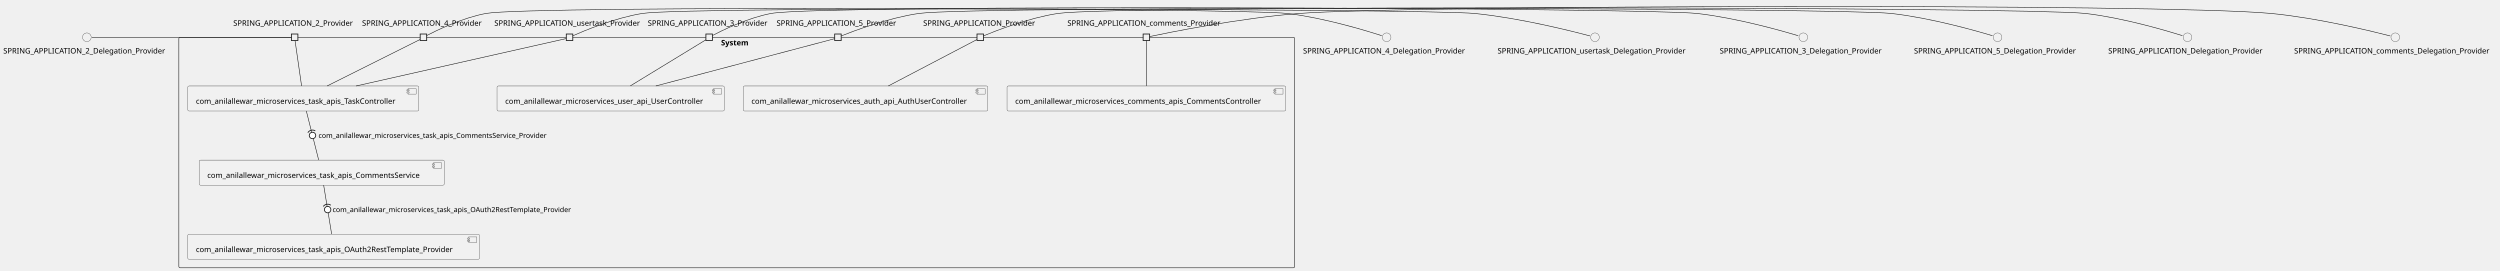
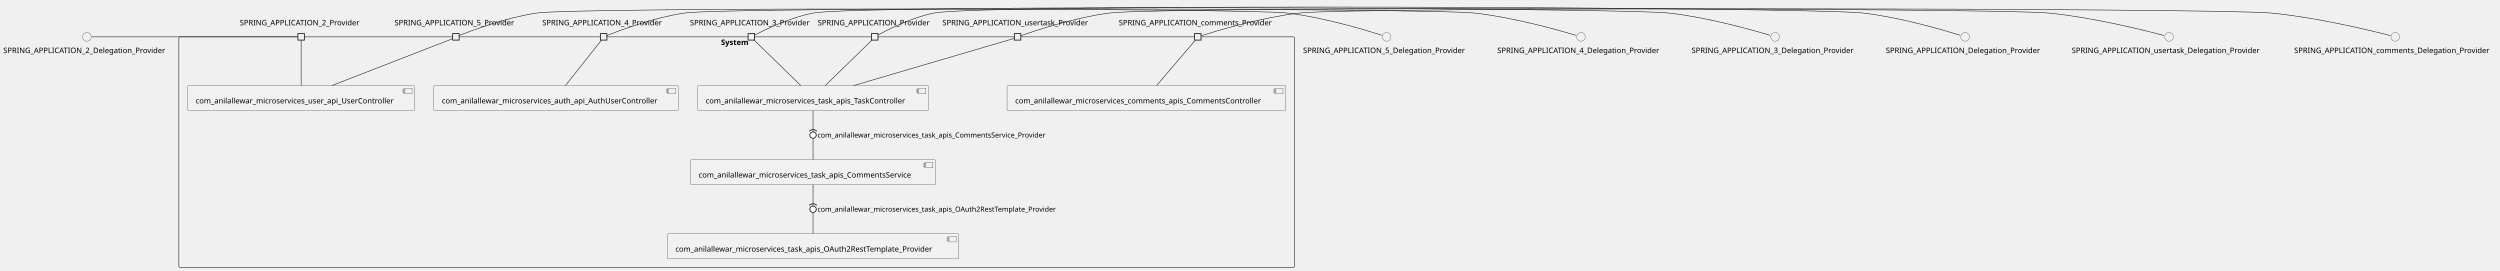
<svg xmlns="http://www.w3.org/2000/svg" xmlns:xlink="http://www.w3.org/1999/xlink" contentStyleType="text/css" height="500px" preserveAspectRatio="none" style="width:4620px;height:500px;background:#FFFFFF;" version="1.1" viewBox="0 0 4620 500" width="4620px" zoomAndPan="magnify">
  <defs />
  <g>
    <g id="cluster_System">
-       <rect fill="none" height="426" rx="2.5" ry="2.5" style="stroke:#181818;stroke-width:1.0;" width="2062" x="330.5" y="68.87" />
-       <text fill="#000000" font-family="sans-serif" font-size="14" font-weight="bold" lengthAdjust="spacing" textLength="58" x="1332.5" y="83.865">System</text>
+       <rect fill="none" height="426" rx="2.5" ry="2.5" style="stroke:#181818;stroke-width:1.0;" width="2062" x="330.5" y="68.11" />
+       <text fill="#000000" font-family="sans-serif" font-size="14" font-weight="bold" lengthAdjust="spacing" textLength="58" x="1332.5" y="83.105">System</text>
    </g>
    <g id="elem_com_anilallewar_microservices_auth_api_AuthUserController">
-       <a href="anilallewar-microservices-basics-spring-boot.repository#_gzcYcfbfEe6gdJ0TNJPuCg" target="_top" title="anilallewar-microservices-basics-spring-boot.repository#_gzcYcfbfEe6gdJ0TNJPuCg" xlink:actuate="onRequest" xlink:href="anilallewar-microservices-basics-spring-boot.repository#_gzcYcfbfEe6gdJ0TNJPuCg" xlink:show="new" xlink:title="anilallewar-microservices-basics-spring-boot.repository#_gzcYcfbfEe6gdJ0TNJPuCg" xlink:type="simple">
-         <rect fill="#F1F1F1" height="46.297" rx="2.5" ry="2.5" style="stroke:#181818;stroke-width:0.5;" width="452" x="1373.5" y="158.87" />
-         <rect fill="#F1F1F1" height="10" style="stroke:#181818;stroke-width:0.5;" width="15" x="1805.5" y="163.87" />
-         <rect fill="#F1F1F1" height="2" style="stroke:#181818;stroke-width:0.5;" width="4" x="1803.5" y="165.87" />
-         <rect fill="#F1F1F1" height="2" style="stroke:#181818;stroke-width:0.5;" width="4" x="1803.5" y="169.87" />
-         <text fill="#000000" font-family="sans-serif" font-size="14" lengthAdjust="spacing" textLength="412" x="1388.5" y="191.865">com_anilallewar_microservices_auth_api_AuthUserController</text>
+       <a href="anilallewar-microservices-basics-spring-boot.repository#_1knvCPeoEe60Z7TkMN8QNQ" target="_top" title="anilallewar-microservices-basics-spring-boot.repository#_1knvCPeoEe60Z7TkMN8QNQ" xlink:actuate="onRequest" xlink:href="anilallewar-microservices-basics-spring-boot.repository#_1knvCPeoEe60Z7TkMN8QNQ" xlink:show="new" xlink:title="anilallewar-microservices-basics-spring-boot.repository#_1knvCPeoEe60Z7TkMN8QNQ" xlink:type="simple">
+         <rect fill="#F1F1F1" height="46.297" rx="2.5" ry="2.5" style="stroke:#181818;stroke-width:0.5;" width="452" x="801.5" y="158.11" />
+         <rect fill="#F1F1F1" height="10" style="stroke:#181818;stroke-width:0.5;" width="15" x="1233.5" y="163.11" />
+         <rect fill="#F1F1F1" height="2" style="stroke:#181818;stroke-width:0.5;" width="4" x="1231.5" y="165.11" />
+         <rect fill="#F1F1F1" height="2" style="stroke:#181818;stroke-width:0.5;" width="4" x="1231.5" y="169.11" />
+         <text fill="#000000" font-family="sans-serif" font-size="14" lengthAdjust="spacing" textLength="412" x="816.5" y="191.105">com_anilallewar_microservices_auth_api_AuthUserController</text>
      </a>
    </g>
    <g id="elem_com_anilallewar_microservices_comments_apis_CommentsController">
-       <a href="anilallewar-microservices-basics-spring-boot.repository#_gzcYcfbfEe6gdJ0TNJPuCg" target="_top" title="anilallewar-microservices-basics-spring-boot.repository#_gzcYcfbfEe6gdJ0TNJPuCg" xlink:actuate="onRequest" xlink:href="anilallewar-microservices-basics-spring-boot.repository#_gzcYcfbfEe6gdJ0TNJPuCg" xlink:show="new" xlink:title="anilallewar-microservices-basics-spring-boot.repository#_gzcYcfbfEe6gdJ0TNJPuCg" xlink:type="simple">
-         <rect fill="#F1F1F1" height="46.297" rx="2.5" ry="2.5" style="stroke:#181818;stroke-width:0.5;" width="515" x="1861" y="158.87" />
-         <rect fill="#F1F1F1" height="10" style="stroke:#181818;stroke-width:0.5;" width="15" x="2356" y="163.87" />
-         <rect fill="#F1F1F1" height="2" style="stroke:#181818;stroke-width:0.5;" width="4" x="2354" y="165.87" />
-         <rect fill="#F1F1F1" height="2" style="stroke:#181818;stroke-width:0.5;" width="4" x="2354" y="169.87" />
-         <text fill="#000000" font-family="sans-serif" font-size="14" lengthAdjust="spacing" textLength="475" x="1876" y="191.865">com_anilallewar_microservices_comments_apis_CommentsController</text>
+       <a href="anilallewar-microservices-basics-spring-boot.repository#_1knvCPeoEe60Z7TkMN8QNQ" target="_top" title="anilallewar-microservices-basics-spring-boot.repository#_1knvCPeoEe60Z7TkMN8QNQ" xlink:actuate="onRequest" xlink:href="anilallewar-microservices-basics-spring-boot.repository#_1knvCPeoEe60Z7TkMN8QNQ" xlink:show="new" xlink:title="anilallewar-microservices-basics-spring-boot.repository#_1knvCPeoEe60Z7TkMN8QNQ" xlink:type="simple">
+         <rect fill="#F1F1F1" height="46.297" rx="2.5" ry="2.5" style="stroke:#181818;stroke-width:0.5;" width="515" x="1861" y="158.11" />
+         <rect fill="#F1F1F1" height="10" style="stroke:#181818;stroke-width:0.5;" width="15" x="2356" y="163.11" />
+         <rect fill="#F1F1F1" height="2" style="stroke:#181818;stroke-width:0.5;" width="4" x="2354" y="165.11" />
+         <rect fill="#F1F1F1" height="2" style="stroke:#181818;stroke-width:0.5;" width="4" x="2354" y="169.11" />
+         <text fill="#000000" font-family="sans-serif" font-size="14" lengthAdjust="spacing" textLength="475" x="1876" y="191.105">com_anilallewar_microservices_comments_apis_CommentsController</text>
      </a>
    </g>
    <g id="elem_com_anilallewar_microservices_task_apis_CommentsService">
-       <a href="anilallewar-microservices-basics-spring-boot.repository#_gzcYcfbfEe6gdJ0TNJPuCg" target="_top" title="anilallewar-microservices-basics-spring-boot.repository#_gzcYcfbfEe6gdJ0TNJPuCg" xlink:actuate="onRequest" xlink:href="anilallewar-microservices-basics-spring-boot.repository#_gzcYcfbfEe6gdJ0TNJPuCg" xlink:show="new" xlink:title="anilallewar-microservices-basics-spring-boot.repository#_gzcYcfbfEe6gdJ0TNJPuCg" xlink:type="simple">
-         <rect fill="#F1F1F1" height="46.297" rx="2.5" ry="2.5" style="stroke:#181818;stroke-width:0.5;" width="453" x="368" y="295.87" />
-         <rect fill="#F1F1F1" height="10" style="stroke:#181818;stroke-width:0.5;" width="15" x="801" y="300.87" />
-         <rect fill="#F1F1F1" height="2" style="stroke:#181818;stroke-width:0.5;" width="4" x="799" y="302.87" />
-         <rect fill="#F1F1F1" height="2" style="stroke:#181818;stroke-width:0.5;" width="4" x="799" y="306.87" />
-         <text fill="#000000" font-family="sans-serif" font-size="14" lengthAdjust="spacing" textLength="413" x="383" y="328.865">com_anilallewar_microservices_task_apis_CommentsService</text>
+       <a href="anilallewar-microservices-basics-spring-boot.repository#_1knvCPeoEe60Z7TkMN8QNQ" target="_top" title="anilallewar-microservices-basics-spring-boot.repository#_1knvCPeoEe60Z7TkMN8QNQ" xlink:actuate="onRequest" xlink:href="anilallewar-microservices-basics-spring-boot.repository#_1knvCPeoEe60Z7TkMN8QNQ" xlink:show="new" xlink:title="anilallewar-microservices-basics-spring-boot.repository#_1knvCPeoEe60Z7TkMN8QNQ" xlink:type="simple">
+         <rect fill="#F1F1F1" height="46.297" rx="2.5" ry="2.5" style="stroke:#181818;stroke-width:0.5;" width="453" x="1276" y="295.11" />
+         <rect fill="#F1F1F1" height="10" style="stroke:#181818;stroke-width:0.5;" width="15" x="1709" y="300.11" />
+         <rect fill="#F1F1F1" height="2" style="stroke:#181818;stroke-width:0.5;" width="4" x="1707" y="302.11" />
+         <rect fill="#F1F1F1" height="2" style="stroke:#181818;stroke-width:0.5;" width="4" x="1707" y="306.11" />
+         <text fill="#000000" font-family="sans-serif" font-size="14" lengthAdjust="spacing" textLength="413" x="1291" y="328.105">com_anilallewar_microservices_task_apis_CommentsService</text>
      </a>
    </g>
    <g id="elem_com_anilallewar_microservices_task_apis_OAuth2RestTemplate_Provider">
-       <a href="anilallewar-microservices-basics-spring-boot.repository#_gzcYcfbfEe6gdJ0TNJPuCg" target="_top" title="anilallewar-microservices-basics-spring-boot.repository#_gzcYcfbfEe6gdJ0TNJPuCg" xlink:actuate="onRequest" xlink:href="anilallewar-microservices-basics-spring-boot.repository#_gzcYcfbfEe6gdJ0TNJPuCg" xlink:show="new" xlink:title="anilallewar-microservices-basics-spring-boot.repository#_gzcYcfbfEe6gdJ0TNJPuCg" xlink:type="simple">
-         <rect fill="#F1F1F1" height="46.297" rx="2.5" ry="2.5" style="stroke:#181818;stroke-width:0.5;" width="539" x="347" y="432.87" />
-         <rect fill="#F1F1F1" height="10" style="stroke:#181818;stroke-width:0.5;" width="15" x="866" y="437.87" />
-         <rect fill="#F1F1F1" height="2" style="stroke:#181818;stroke-width:0.5;" width="4" x="864" y="439.87" />
-         <rect fill="#F1F1F1" height="2" style="stroke:#181818;stroke-width:0.5;" width="4" x="864" y="443.87" />
-         <text fill="#000000" font-family="sans-serif" font-size="14" lengthAdjust="spacing" textLength="499" x="362" y="465.865">com_anilallewar_microservices_task_apis_OAuth2RestTemplate_Provider</text>
+       <a href="anilallewar-microservices-basics-spring-boot.repository#_1knvCPeoEe60Z7TkMN8QNQ" target="_top" title="anilallewar-microservices-basics-spring-boot.repository#_1knvCPeoEe60Z7TkMN8QNQ" xlink:actuate="onRequest" xlink:href="anilallewar-microservices-basics-spring-boot.repository#_1knvCPeoEe60Z7TkMN8QNQ" xlink:show="new" xlink:title="anilallewar-microservices-basics-spring-boot.repository#_1knvCPeoEe60Z7TkMN8QNQ" xlink:type="simple">
+         <rect fill="#F1F1F1" height="46.297" rx="2.5" ry="2.5" style="stroke:#181818;stroke-width:0.5;" width="539" x="1233" y="432.11" />
+         <rect fill="#F1F1F1" height="10" style="stroke:#181818;stroke-width:0.5;" width="15" x="1752" y="437.11" />
+         <rect fill="#F1F1F1" height="2" style="stroke:#181818;stroke-width:0.5;" width="4" x="1750" y="439.11" />
+         <rect fill="#F1F1F1" height="2" style="stroke:#181818;stroke-width:0.5;" width="4" x="1750" y="443.11" />
+         <text fill="#000000" font-family="sans-serif" font-size="14" lengthAdjust="spacing" textLength="499" x="1248" y="465.105">com_anilallewar_microservices_task_apis_OAuth2RestTemplate_Provider</text>
      </a>
    </g>
    <g id="elem_com_anilallewar_microservices_task_apis_TaskController">
-       <a href="anilallewar-microservices-basics-spring-boot.repository#_gzcYcfbfEe6gdJ0TNJPuCg" target="_top" title="anilallewar-microservices-basics-spring-boot.repository#_gzcYcfbfEe6gdJ0TNJPuCg" xlink:actuate="onRequest" xlink:href="anilallewar-microservices-basics-spring-boot.repository#_gzcYcfbfEe6gdJ0TNJPuCg" xlink:show="new" xlink:title="anilallewar-microservices-basics-spring-boot.repository#_gzcYcfbfEe6gdJ0TNJPuCg" xlink:type="simple">
-         <rect fill="#F1F1F1" height="46.297" rx="2.5" ry="2.5" style="stroke:#181818;stroke-width:0.5;" width="427" x="347" y="158.87" />
-         <rect fill="#F1F1F1" height="10" style="stroke:#181818;stroke-width:0.5;" width="15" x="754" y="163.87" />
-         <rect fill="#F1F1F1" height="2" style="stroke:#181818;stroke-width:0.5;" width="4" x="752" y="165.87" />
-         <rect fill="#F1F1F1" height="2" style="stroke:#181818;stroke-width:0.5;" width="4" x="752" y="169.87" />
-         <text fill="#000000" font-family="sans-serif" font-size="14" lengthAdjust="spacing" textLength="387" x="362" y="191.865">com_anilallewar_microservices_task_apis_TaskController</text>
+       <a href="anilallewar-microservices-basics-spring-boot.repository#_1knvCPeoEe60Z7TkMN8QNQ" target="_top" title="anilallewar-microservices-basics-spring-boot.repository#_1knvCPeoEe60Z7TkMN8QNQ" xlink:actuate="onRequest" xlink:href="anilallewar-microservices-basics-spring-boot.repository#_1knvCPeoEe60Z7TkMN8QNQ" xlink:show="new" xlink:title="anilallewar-microservices-basics-spring-boot.repository#_1knvCPeoEe60Z7TkMN8QNQ" xlink:type="simple">
+         <rect fill="#F1F1F1" height="46.297" rx="2.5" ry="2.5" style="stroke:#181818;stroke-width:0.5;" width="427" x="1289" y="158.11" />
+         <rect fill="#F1F1F1" height="10" style="stroke:#181818;stroke-width:0.5;" width="15" x="1696" y="163.11" />
+         <rect fill="#F1F1F1" height="2" style="stroke:#181818;stroke-width:0.5;" width="4" x="1694" y="165.11" />
+         <rect fill="#F1F1F1" height="2" style="stroke:#181818;stroke-width:0.5;" width="4" x="1694" y="169.11" />
+         <text fill="#000000" font-family="sans-serif" font-size="14" lengthAdjust="spacing" textLength="387" x="1304" y="191.105">com_anilallewar_microservices_task_apis_TaskController</text>
      </a>
    </g>
    <g id="elem_com_anilallewar_microservices_user_api_UserController">
-       <a href="anilallewar-microservices-basics-spring-boot.repository#_gzcYcfbfEe6gdJ0TNJPuCg" target="_top" title="anilallewar-microservices-basics-spring-boot.repository#_gzcYcfbfEe6gdJ0TNJPuCg" xlink:actuate="onRequest" xlink:href="anilallewar-microservices-basics-spring-boot.repository#_gzcYcfbfEe6gdJ0TNJPuCg" xlink:show="new" xlink:title="anilallewar-microservices-basics-spring-boot.repository#_gzcYcfbfEe6gdJ0TNJPuCg" xlink:type="simple">
-         <rect fill="#F1F1F1" height="46.297" rx="2.5" ry="2.5" style="stroke:#181818;stroke-width:0.5;" width="420" x="918.5" y="158.87" />
-         <rect fill="#F1F1F1" height="10" style="stroke:#181818;stroke-width:0.5;" width="15" x="1318.5" y="163.87" />
-         <rect fill="#F1F1F1" height="2" style="stroke:#181818;stroke-width:0.5;" width="4" x="1316.5" y="165.87" />
-         <rect fill="#F1F1F1" height="2" style="stroke:#181818;stroke-width:0.5;" width="4" x="1316.5" y="169.87" />
-         <text fill="#000000" font-family="sans-serif" font-size="14" lengthAdjust="spacing" textLength="380" x="933.5" y="191.865">com_anilallewar_microservices_user_api_UserController</text>
+       <a href="anilallewar-microservices-basics-spring-boot.repository#_1knvCPeoEe60Z7TkMN8QNQ" target="_top" title="anilallewar-microservices-basics-spring-boot.repository#_1knvCPeoEe60Z7TkMN8QNQ" xlink:actuate="onRequest" xlink:href="anilallewar-microservices-basics-spring-boot.repository#_1knvCPeoEe60Z7TkMN8QNQ" xlink:show="new" xlink:title="anilallewar-microservices-basics-spring-boot.repository#_1knvCPeoEe60Z7TkMN8QNQ" xlink:type="simple">
+         <rect fill="#F1F1F1" height="46.297" rx="2.5" ry="2.5" style="stroke:#181818;stroke-width:0.5;" width="420" x="346.5" y="158.11" />
+         <rect fill="#F1F1F1" height="10" style="stroke:#181818;stroke-width:0.5;" width="15" x="746.5" y="163.11" />
+         <rect fill="#F1F1F1" height="2" style="stroke:#181818;stroke-width:0.5;" width="4" x="744.5" y="165.11" />
+         <rect fill="#F1F1F1" height="2" style="stroke:#181818;stroke-width:0.5;" width="4" x="744.5" y="169.11" />
+         <text fill="#000000" font-family="sans-serif" font-size="14" lengthAdjust="spacing" textLength="380" x="361.5" y="191.105">com_anilallewar_microservices_user_api_UserController</text>
      </a>
    </g>
-     <text fill="#000000" font-family="sans-serif" font-size="14" lengthAdjust="spacing" textLength="227" x="431" y="47.568">SPRING_APPLICATION_2_Provider</text>
-     <rect fill="#F1F1F1" height="12" style="stroke:#181818;stroke-width:1.5;" width="12" x="538.5" y="62.87" />
-     <text fill="#000000" font-family="sans-serif" font-size="14" lengthAdjust="spacing" textLength="227" x="1197" y="47.568">SPRING_APPLICATION_3_Provider</text>
-     <rect fill="#F1F1F1" height="12" style="stroke:#181818;stroke-width:1.5;" width="12" x="1304.5" y="62.87" />
-     <text fill="#000000" font-family="sans-serif" font-size="14" lengthAdjust="spacing" textLength="227" x="669" y="47.568">SPRING_APPLICATION_4_Provider</text>
-     <rect fill="#F1F1F1" height="12" style="stroke:#181818;stroke-width:1.5;" width="12" x="776.5" y="62.87" />
-     <text fill="#000000" font-family="sans-serif" font-size="14" lengthAdjust="spacing" textLength="227" x="1435" y="47.568">SPRING_APPLICATION_5_Provider</text>
-     <rect fill="#F1F1F1" height="12" style="stroke:#181818;stroke-width:1.5;" width="12" x="1542.5" y="62.87" />
-     <text fill="#000000" font-family="sans-serif" font-size="14" lengthAdjust="spacing" textLength="211" x="1706" y="47.568">SPRING_APPLICATION_Provider</text>
-     <rect fill="#F1F1F1" height="12" style="stroke:#181818;stroke-width:1.5;" width="12" x="1805.5" y="62.87" />
-     <text fill="#000000" font-family="sans-serif" font-size="14" lengthAdjust="spacing" textLength="292" x="1972.5" y="47.568">SPRING_APPLICATION_comments_Provider</text>
-     <rect fill="#F1F1F1" height="12" style="stroke:#181818;stroke-width:1.5;" width="12" x="2112.5" y="62.87" />
-     <text fill="#000000" font-family="sans-serif" font-size="14" lengthAdjust="spacing" textLength="278" x="913.5" y="47.568">SPRING_APPLICATION_usertask_Provider</text>
-     <rect fill="#F1F1F1" height="12" style="stroke:#181818;stroke-width:1.5;" width="12" x="1046.5" y="62.87" />
+     <text fill="#000000" font-family="sans-serif" font-size="14" lengthAdjust="spacing" textLength="227" x="443" y="46.808">SPRING_APPLICATION_2_Provider</text>
+     <rect fill="#F1F1F1" height="12" style="stroke:#181818;stroke-width:1.5;" width="12" x="550.5" y="62.11" />
+     <text fill="#000000" font-family="sans-serif" font-size="14" lengthAdjust="spacing" textLength="227" x="1275" y="46.808">SPRING_APPLICATION_3_Provider</text>
+     <rect fill="#F1F1F1" height="12" style="stroke:#181818;stroke-width:1.5;" width="12" x="1382.5" y="62.11" />
+     <text fill="#000000" font-family="sans-serif" font-size="14" lengthAdjust="spacing" textLength="227" x="1002" y="46.808">SPRING_APPLICATION_4_Provider</text>
+     <rect fill="#F1F1F1" height="12" style="stroke:#181818;stroke-width:1.5;" width="12" x="1109.5" y="62.11" />
+     <text fill="#000000" font-family="sans-serif" font-size="14" lengthAdjust="spacing" textLength="227" x="729" y="46.808">SPRING_APPLICATION_5_Provider</text>
+     <rect fill="#F1F1F1" height="12" style="stroke:#181818;stroke-width:1.5;" width="12" x="836.5" y="62.11" />
+     <text fill="#000000" font-family="sans-serif" font-size="14" lengthAdjust="spacing" textLength="211" x="1511" y="46.808">SPRING_APPLICATION_Provider</text>
+     <rect fill="#F1F1F1" height="12" style="stroke:#181818;stroke-width:1.5;" width="12" x="1610.5" y="62.11" />
+     <text fill="#000000" font-family="sans-serif" font-size="14" lengthAdjust="spacing" textLength="292" x="2067.5" y="46.808">SPRING_APPLICATION_comments_Provider</text>
+     <rect fill="#F1F1F1" height="12" style="stroke:#181818;stroke-width:1.5;" width="12" x="2207.5" y="62.11" />
+     <text fill="#000000" font-family="sans-serif" font-size="14" lengthAdjust="spacing" textLength="278" x="1741.5" y="46.808">SPRING_APPLICATION_usertask_Provider</text>
+     <rect fill="#F1F1F1" height="12" style="stroke:#181818;stroke-width:1.5;" width="12" x="1874.5" y="62.11" />
    <g id="elem_SPRING_APPLICATION_2_Delegation_Provider">
-       <ellipse cx="160.5" cy="68.87" fill="#F1F1F1" rx="8" ry="8" style="stroke:#181818;stroke-width:0.5;" />
-       <text fill="#000000" font-family="sans-serif" font-size="14" lengthAdjust="spacing" textLength="309" x="6" y="98.865">SPRING_APPLICATION_2_Delegation_Provider</text>
+       <ellipse cx="160.5" cy="68.11" fill="#F1F1F1" rx="8" ry="8" style="stroke:#181818;stroke-width:0.5;" />
+       <text fill="#000000" font-family="sans-serif" font-size="14" lengthAdjust="spacing" textLength="309" x="6" y="98.105">SPRING_APPLICATION_2_Delegation_Provider</text>
    </g>
    <g id="elem_SPRING_APPLICATION_3_Delegation_Provider">
-       <ellipse cx="3332.5" cy="68.87" fill="#F1F1F1" rx="8" ry="8" style="stroke:#181818;stroke-width:0.5;" />
-       <text fill="#000000" font-family="sans-serif" font-size="14" lengthAdjust="spacing" textLength="309" x="3178" y="98.865">SPRING_APPLICATION_3_Delegation_Provider</text>
+       <ellipse cx="3280.5" cy="68.11" fill="#F1F1F1" rx="8" ry="8" style="stroke:#181818;stroke-width:0.5;" />
+       <text fill="#000000" font-family="sans-serif" font-size="14" lengthAdjust="spacing" textLength="309" x="3126" y="98.105">SPRING_APPLICATION_3_Delegation_Provider</text>
    </g>
    <g id="elem_SPRING_APPLICATION_4_Delegation_Provider">
-       <ellipse cx="2562.5" cy="68.87" fill="#F1F1F1" rx="8" ry="8" style="stroke:#181818;stroke-width:0.5;" />
-       <text fill="#000000" font-family="sans-serif" font-size="14" lengthAdjust="spacing" textLength="309" x="2408" y="98.865">SPRING_APPLICATION_4_Delegation_Provider</text>
+       <ellipse cx="2921.5" cy="68.11" fill="#F1F1F1" rx="8" ry="8" style="stroke:#181818;stroke-width:0.5;" />
+       <text fill="#000000" font-family="sans-serif" font-size="14" lengthAdjust="spacing" textLength="309" x="2767" y="98.105">SPRING_APPLICATION_4_Delegation_Provider</text>
    </g>
    <g id="elem_SPRING_APPLICATION_5_Delegation_Provider">
-       <ellipse cx="3691.5" cy="68.87" fill="#F1F1F1" rx="8" ry="8" style="stroke:#181818;stroke-width:0.5;" />
-       <text fill="#000000" font-family="sans-serif" font-size="14" lengthAdjust="spacing" textLength="309" x="3537" y="98.865">SPRING_APPLICATION_5_Delegation_Provider</text>
+       <ellipse cx="2562.5" cy="68.11" fill="#F1F1F1" rx="8" ry="8" style="stroke:#181818;stroke-width:0.5;" />
+       <text fill="#000000" font-family="sans-serif" font-size="14" lengthAdjust="spacing" textLength="309" x="2408" y="98.105">SPRING_APPLICATION_5_Delegation_Provider</text>
    </g>
    <g id="elem_SPRING_APPLICATION_Delegation_Provider">
-       <ellipse cx="4042.5" cy="68.87" fill="#F1F1F1" rx="8" ry="8" style="stroke:#181818;stroke-width:0.5;" />
-       <text fill="#000000" font-family="sans-serif" font-size="14" lengthAdjust="spacing" textLength="293" x="3896" y="98.865">SPRING_APPLICATION_Delegation_Provider</text>
+       <ellipse cx="3631.5" cy="68.11" fill="#F1F1F1" rx="8" ry="8" style="stroke:#181818;stroke-width:0.5;" />
+       <text fill="#000000" font-family="sans-serif" font-size="14" lengthAdjust="spacing" textLength="293" x="3485" y="98.105">SPRING_APPLICATION_Delegation_Provider</text>
    </g>
    <g id="elem_SPRING_APPLICATION_comments_Delegation_Provider">
-       <ellipse cx="4426.5" cy="68.87" fill="#F1F1F1" rx="8" ry="8" style="stroke:#181818;stroke-width:0.5;" />
-       <text fill="#000000" font-family="sans-serif" font-size="14" lengthAdjust="spacing" textLength="374" x="4239.5" y="98.865">SPRING_APPLICATION_comments_Delegation_Provider</text>
+       <ellipse cx="4426.5" cy="68.11" fill="#F1F1F1" rx="8" ry="8" style="stroke:#181818;stroke-width:0.5;" />
+       <text fill="#000000" font-family="sans-serif" font-size="14" lengthAdjust="spacing" textLength="374" x="4239.5" y="98.105">SPRING_APPLICATION_comments_Delegation_Provider</text>
    </g>
    <g id="elem_SPRING_APPLICATION_usertask_Delegation_Provider">
-       <ellipse cx="2947.5" cy="68.87" fill="#F1F1F1" rx="8" ry="8" style="stroke:#181818;stroke-width:0.5;" />
-       <text fill="#000000" font-family="sans-serif" font-size="14" lengthAdjust="spacing" textLength="360" x="2767.5" y="98.865">SPRING_APPLICATION_usertask_Delegation_Provider</text>
+       <ellipse cx="4008.5" cy="68.11" fill="#F1F1F1" rx="8" ry="8" style="stroke:#181818;stroke-width:0.5;" />
+       <text fill="#000000" font-family="sans-serif" font-size="14" lengthAdjust="spacing" textLength="360" x="3828.5" y="98.105">SPRING_APPLICATION_usertask_Delegation_Provider</text>
    </g>
    <g id="link_SPRING_APPLICATION_2_Delegation_Provider_SPRING_APPLICATION_2_Provider">
-       <path d="M169.83,68.87 C221.55,68.87 497.77,68.87 538.49,68.87 " fill="none" id="SPRING_APPLICATION_2_Delegation_Provider-SPRING_APPLICATION_2_Provider" style="stroke:#181818;stroke-width:1.0;" />
+       <path d="M169.73,68.11 C222.11,68.11 508.14,68.11 550.31,68.11 " fill="none" id="SPRING_APPLICATION_2_Delegation_Provider-SPRING_APPLICATION_2_Provider" style="stroke:#181818;stroke-width:1.0;" />
    </g>
-     <g id="link_SPRING_APPLICATION_2_Provider_com_anilallewar_microservices_task_apis_TaskController">
-       <path d="M545.23,74.93 C547.33,89.52 553.5,132.33 557.33,158.85 " fill="none" id="SPRING_APPLICATION_2_Provider-com_anilallewar_microservices_task_apis_TaskController" style="stroke:#181818;stroke-width:1.0;" />
+     <g id="link_SPRING_APPLICATION_2_Provider_com_anilallewar_microservices_user_api_UserController">
+       <path d="M556.5,74.17 C556.5,88.76 556.5,131.57 556.5,158.09 " fill="none" id="SPRING_APPLICATION_2_Provider-com_anilallewar_microservices_user_api_UserController" style="stroke:#181818;stroke-width:1.0;" />
    </g>
    <g id="link_SPRING_APPLICATION_3_Delegation_Provider_SPRING_APPLICATION_3_Provider">
-       <path d="M3323.22,66.02 C3295.27,57.61 3209.32,32.98 3136,24.87 C3041.52,14.42 1518.46,7.53 1425,24.87 C1381.66,32.91 1333.55,56.72 1316.72,65.53 " fill="none" id="SPRING_APPLICATION_3_Delegation_Provider-SPRING_APPLICATION_3_Provider" style="stroke:#181818;stroke-width:1.0;" />
+       <path d="M3271.22,65.26 C3243.27,56.85 3157.32,32.22 3084,24.11 C2996.7,14.46 1589.36,8.09 1503,24.11 C1459.66,32.15 1411.55,55.96 1394.72,64.77 " fill="none" id="SPRING_APPLICATION_3_Delegation_Provider-SPRING_APPLICATION_3_Provider" style="stroke:#181818;stroke-width:1.0;" />
    </g>
-     <g id="link_SPRING_APPLICATION_3_Provider_com_anilallewar_microservices_user_api_UserController">
-       <path d="M1304.44,73.56 C1283.04,86.62 1209.83,131.27 1164.87,158.69 " fill="none" id="SPRING_APPLICATION_3_Provider-com_anilallewar_microservices_user_api_UserController" style="stroke:#181818;stroke-width:1.0;" />
+     <g id="link_SPRING_APPLICATION_3_Provider_com_anilallewar_microservices_task_apis_TaskController">
+       <path d="M1393.69,74.17 C1408.68,88.76 1452.64,131.57 1479.88,158.09 " fill="none" id="SPRING_APPLICATION_3_Provider-com_anilallewar_microservices_task_apis_TaskController" style="stroke:#181818;stroke-width:1.0;" />
    </g>
    <g id="link_SPRING_APPLICATION_4_Delegation_Provider_SPRING_APPLICATION_4_Provider">
-       <path d="M2553.47,65.9 C2527.03,57.38 2447.32,32.95 2379,24.87 C2297.29,15.21 978.92,9.98 898,24.87 C854.1,32.95 805.29,56.95 788.53,65.66 " fill="none" id="SPRING_APPLICATION_4_Delegation_Provider-SPRING_APPLICATION_4_Provider" style="stroke:#181818;stroke-width:1.0;" />
+       <path d="M2912.22,65.26 C2884.27,56.85 2798.32,32.22 2725,24.11 C2644.38,15.19 1345.28,12.54 1265,24.11 C1207.69,32.37 1141.73,57.57 1121.62,65.61 " fill="none" id="SPRING_APPLICATION_4_Delegation_Provider-SPRING_APPLICATION_4_Provider" style="stroke:#181818;stroke-width:1.0;" />
    </g>
-     <g id="link_SPRING_APPLICATION_4_Provider_com_anilallewar_microservices_task_apis_TaskController">
-       <path d="M776.1,73.07 C751.28,85.48 660.12,131.06 604.6,158.82 " fill="none" id="SPRING_APPLICATION_4_Provider-com_anilallewar_microservices_task_apis_TaskController" style="stroke:#181818;stroke-width:1.0;" />
+     <g id="link_SPRING_APPLICATION_4_Provider_com_anilallewar_microservices_auth_api_AuthUserController">
+       <path d="M1111.49,74.17 C1099.92,88.76 1065.99,131.57 1044.96,158.09 " fill="none" id="SPRING_APPLICATION_4_Provider-com_anilallewar_microservices_auth_api_AuthUserController" style="stroke:#181818;stroke-width:1.0;" />
    </g>
    <g id="link_SPRING_APPLICATION_5_Delegation_Provider_SPRING_APPLICATION_5_Provider">
-       <path d="M3682.22,66.02 C3654.27,57.61 3568.32,32.98 3495,24.87 C3395.77,13.9 1796.81,10.63 1698,24.87 C1640.69,33.13 1574.73,58.33 1554.62,66.37 " fill="none" id="SPRING_APPLICATION_5_Delegation_Provider-SPRING_APPLICATION_5_Provider" style="stroke:#181818;stroke-width:1.0;" />
+       <path d="M2553.47,65.14 C2527.03,56.62 2447.32,32.19 2379,24.11 C2302.48,15.06 1068.27,13.12 992,24.11 C934.69,32.37 868.73,57.57 848.62,65.61 " fill="none" id="SPRING_APPLICATION_5_Delegation_Provider-SPRING_APPLICATION_5_Provider" style="stroke:#181818;stroke-width:1.0;" />
    </g>
    <g id="link_SPRING_APPLICATION_5_Provider_com_anilallewar_microservices_user_api_UserController">
-       <path d="M1542.24,71.53 C1506.11,81.07 1322.16,129.69 1212.06,158.79 " fill="none" id="SPRING_APPLICATION_5_Provider-com_anilallewar_microservices_user_api_UserController" style="stroke:#181818;stroke-width:1.0;" />
+       <path d="M836.26,71.53 C807.55,82.68 686.4,129.69 613.27,158.08 " fill="none" id="SPRING_APPLICATION_5_Provider-com_anilallewar_microservices_user_api_UserController" style="stroke:#181818;stroke-width:1.0;" />
    </g>
    <g id="link_SPRING_APPLICATION_Delegation_Provider_SPRING_APPLICATION_Provider">
-       <path d="M4033.22,65.9 C4006.04,57.38 3924.11,32.94 3854,24.87 C3749.19,12.8 2059.33,9.23 1955,24.87 C1900.11,33.1 1837.22,58.09 1817.64,66.26 " fill="none" id="SPRING_APPLICATION_Delegation_Provider-SPRING_APPLICATION_Provider" style="stroke:#181818;stroke-width:1.0;" />
+       <path d="M3622.22,65.14 C3595.04,56.62 3513.11,32.18 3443,24.11 C3348.24,13.2 1819.65,6 1726,24.11 C1684.56,32.12 1638.91,55.73 1622.66,64.65 " fill="none" id="SPRING_APPLICATION_Delegation_Provider-SPRING_APPLICATION_Provider" style="stroke:#181818;stroke-width:1.0;" />
    </g>
-     <g id="link_SPRING_APPLICATION_Provider_com_anilallewar_microservices_auth_api_AuthUserController">
-       <path d="M1805.38,73.07 C1781.69,85.48 1694.64,131.06 1641.61,158.82 " fill="none" id="SPRING_APPLICATION_Provider-com_anilallewar_microservices_auth_api_AuthUserController" style="stroke:#181818;stroke-width:1.0;" />
+     <g id="link_SPRING_APPLICATION_Provider_com_anilallewar_microservices_task_apis_TaskController">
+       <path d="M1611.31,74.17 C1596.32,88.76 1552.36,131.57 1525.12,158.09 " fill="none" id="SPRING_APPLICATION_Provider-com_anilallewar_microservices_task_apis_TaskController" style="stroke:#181818;stroke-width:1.0;" />
    </g>
    <g id="link_SPRING_APPLICATION_comments_Delegation_Provider_SPRING_APPLICATION_comments_Provider">
-       <path d="M4417.41,66.48 C4386.69,58.55 4283.83,33.12 4197,24.87 C3998.34,6 2599.96,9.47 2401,24.87 C2289.16,33.53 2154.62,61.19 2124.62,67.56 " fill="none" id="SPRING_APPLICATION_comments_Delegation_Provider-SPRING_APPLICATION_comments_Provider" style="stroke:#181818;stroke-width:1.0;" />
+       <path d="M4417.41,65.72 C4386.69,57.79 4283.83,32.36 4197,24.11 C4097.67,14.67 2500.12,12.64 2401,24.11 C2328.26,32.53 2242.76,58.74 2219.56,66.15 " fill="none" id="SPRING_APPLICATION_comments_Delegation_Provider-SPRING_APPLICATION_comments_Provider" style="stroke:#181818;stroke-width:1.0;" />
    </g>
    <g id="link_SPRING_APPLICATION_comments_Provider_com_anilallewar_microservices_comments_apis_CommentsController">
-       <path d="M2118.5,74.93 C2118.5,89.52 2118.5,132.33 2118.5,158.85 " fill="none" id="SPRING_APPLICATION_comments_Provider-com_anilallewar_microservices_comments_apis_CommentsController" style="stroke:#181818;stroke-width:1.0;" />
+       <path d="M2209.17,74.17 C2196.68,88.76 2160.05,131.57 2137.35,158.09 " fill="none" id="SPRING_APPLICATION_comments_Provider-com_anilallewar_microservices_comments_apis_CommentsController" style="stroke:#181818;stroke-width:1.0;" />
    </g>
    <g id="link_SPRING_APPLICATION_usertask_Delegation_Provider_SPRING_APPLICATION_usertask_Provider">
-       <path d="M2938.27,66.37 C2908,58.31 2808.86,33.08 2725,24.87 C2639.96,16.54 1271.38,11.42 1187,24.87 C1135.81,33.03 1077.63,57.63 1058.76,66.03 " fill="none" id="SPRING_APPLICATION_usertask_Delegation_Provider-SPRING_APPLICATION_usertask_Provider" style="stroke:#181818;stroke-width:1.0;" />
+       <path d="M3999.27,65.61 C3969,57.55 3869.86,32.32 3786,24.11 C3690.01,14.71 2145.67,11.9 2050,24.11 C1984.56,32.47 1908.27,58.27 1886.55,65.94 " fill="none" id="SPRING_APPLICATION_usertask_Delegation_Provider-SPRING_APPLICATION_usertask_Provider" style="stroke:#181818;stroke-width:1.0;" />
    </g>
    <g id="link_SPRING_APPLICATION_usertask_Provider_com_anilallewar_microservices_task_apis_TaskController">
-       <path d="M1046.28,71.27 C1006.76,80.19 788.22,129.49 658.1,158.85 " fill="none" id="SPRING_APPLICATION_usertask_Provider-com_anilallewar_microservices_task_apis_TaskController" style="stroke:#181818;stroke-width:1.0;" />
+       <path d="M1874.25,70.94 C1840.32,80.91 1676.03,129.15 1577.57,158.07 " fill="none" id="SPRING_APPLICATION_usertask_Provider-com_anilallewar_microservices_task_apis_TaskController" style="stroke:#181818;stroke-width:1.0;" />
    </g>
    <g id="link_com_anilallewar_microservices_task_apis_TaskController_com_anilallewar_microservices_task_apis_CommentsService">
-       <path d="M566.11,205.16 C572.41,230.18 582.57,270.52 588.88,295.54 " fill="none" id="com_anilallewar_microservices_task_apis_TaskController-com_anilallewar_microservices_task_apis_CommentsService" style="stroke:#181818;stroke-width:1.0;" />
-       <text fill="#000000" font-family="sans-serif" font-size="13" lengthAdjust="spacing" textLength="447" x="588.5" y="254.937">com_anilallewar_microservices_task_apis_CommentsService_Provider</text>
-       <path d="M582.621,241.766 A10,10 0 0 0 568.907 245.22" fill="none" style="stroke:#181818;stroke-width:1.5;" />
-       <ellipse cx="577.491" cy="250.35" fill="#FFFFFF" rx="6" ry="6" style="stroke:#181818;stroke-width:1.5;" />
+       <path d="M1502.5,204.4 C1502.5,229.42 1502.5,269.76 1502.5,294.78 " fill="none" id="com_anilallewar_microservices_task_apis_TaskController-com_anilallewar_microservices_task_apis_CommentsService" style="stroke:#181818;stroke-width:1.0;" />
+       <text fill="#000000" font-family="sans-serif" font-size="13" lengthAdjust="spacing" textLength="447" x="1510.5" y="254.177">com_anilallewar_microservices_task_apis_CommentsService_Provider</text>
+       <path d="M1509.571,242.519 A10,10 0 0 0 1495.429 242.519" fill="none" style="stroke:#181818;stroke-width:1.5;" />
+       <ellipse cx="1502.5" cy="249.59" fill="#FFFFFF" rx="6" ry="6" style="stroke:#181818;stroke-width:1.5;" />
    </g>
    <g id="link_com_anilallewar_microservices_task_apis_CommentsService_com_anilallewar_microservices_task_apis_OAuth2RestTemplate_Provider">
-       <path d="M598.13,342.16 C602.21,367.18 608.78,407.52 612.86,432.54 " fill="none" id="com_anilallewar_microservices_task_apis_CommentsService-com_anilallewar_microservices_task_apis_OAuth2RestTemplate_Provider" style="stroke:#181818;stroke-width:1.0;" />
-       <text fill="#000000" font-family="sans-serif" font-size="13" lengthAdjust="spacing" textLength="465" x="614.5" y="391.937">com_anilallewar_microservices_task_apis_OAuth2RestTemplate_Provider</text>
-       <path d="M611.337,379.234 A10,10 0 0 0 597.379 381.508" fill="none" style="stroke:#181818;stroke-width:1.5;" />
-       <ellipse cx="605.495" cy="387.35" fill="#FFFFFF" rx="6" ry="6" style="stroke:#181818;stroke-width:1.5;" />
+       <path d="M1502.5,341.4 C1502.5,366.42 1502.5,406.76 1502.5,431.78 " fill="none" id="com_anilallewar_microservices_task_apis_CommentsService-com_anilallewar_microservices_task_apis_OAuth2RestTemplate_Provider" style="stroke:#181818;stroke-width:1.0;" />
+       <text fill="#000000" font-family="sans-serif" font-size="13" lengthAdjust="spacing" textLength="465" x="1510.5" y="391.177">com_anilallewar_microservices_task_apis_OAuth2RestTemplate_Provider</text>
+       <path d="M1509.571,379.519 A10,10 0 0 0 1495.429 379.519" fill="none" style="stroke:#181818;stroke-width:1.5;" />
+       <ellipse cx="1502.5" cy="386.59" fill="#FFFFFF" rx="6" ry="6" style="stroke:#181818;stroke-width:1.5;" />
    </g>
  </g>
</svg>
